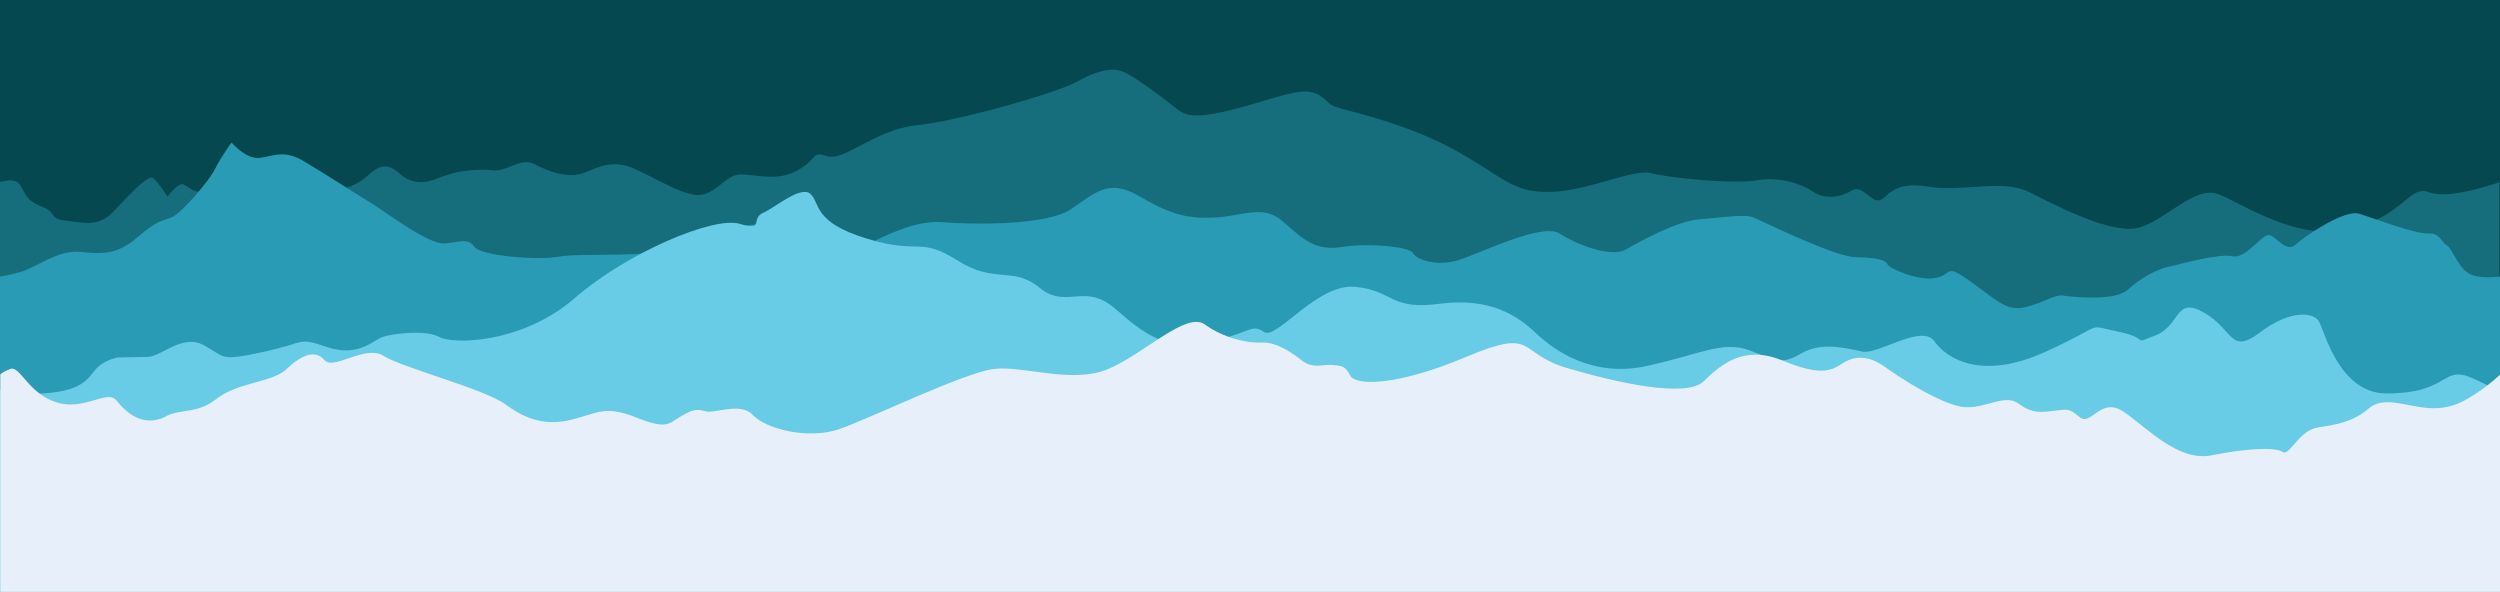
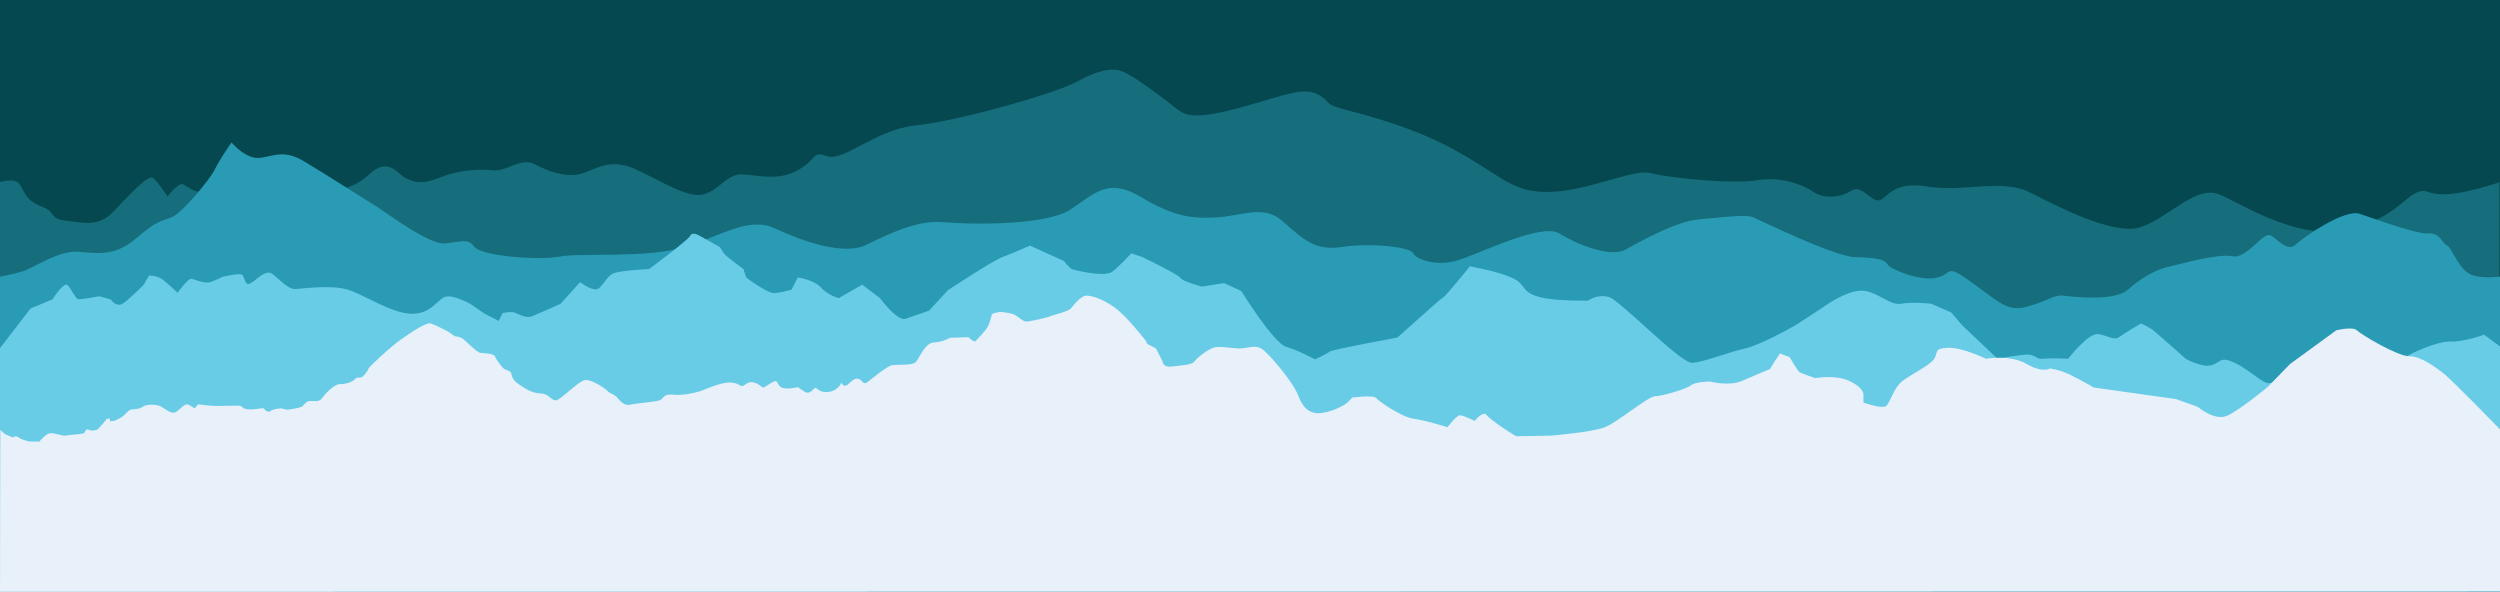
<svg xmlns="http://www.w3.org/2000/svg" version="1.1" id="Layer_1" x="0px" y="0px" viewBox="0 0 800 189.4" style="enable-background:new 0 0 800 189.4;" xml:space="preserve">
  <style type="text/css">
	.st0{fill:#05484F;}
	.st1{fill:#166E7C;}
	.st2{fill:#2A9BB5;}
	.st3{fill:#68CCE7;}
- 	.st4{fill:#E7F0FA;}
+ 	.st4{fill:#E8F0FA;}
</style>
-   <rect x="0" class="st0" width="800" height="189.4" />
-   <path class="st1" d="M800,58.3c-3.1,0.9-16.5,5.6-22.7,3.2c-6.3-2.4-7.8,7.2-24.6,11.7s-35-7.9-42.6-11s-16.8,8.1-25.5,10.6  c-8.6,2.5-26.4-6.9-35.2-11.3s-21.1,0.1-32.6-1.8s-12.8,3.9-15.5,4.4s-5.5-5.2-8.8-3.1c-3.3,2.1-8.5,2.9-12.2,0.4s-10.6-5-18.2-3.7  s-28.3-0.8-33.8-2.3s-19.7,5.6-32,6c-12.4,0.4-15.2-4.8-30.6-13.3s-32.4-12.1-37-13.5c-4.7-1.4-3.1-2.1-6.5-4.1  c-3.4-2.1-7.4-1-10.6-0.3s-18.5,5.9-26,6.6s-7.7-1.2-13.7-5.6s-10.3-7.5-13.2-8.5c-2.9-1-7.4-0.3-14,3.4s-38.3,12.7-51.5,14  c-13.2,1.4-23.1,11.6-28.4,9.9c-5.3-1.7-2.8,0.5-9.2,4.3c-6.3,3.8-13.2,1.7-18.1,1.5s-7.2,5-12.4,6.4s-14.3-4.8-22.3-8.3  c-8.1-3.5-12.9,0.8-17.3,1.8s-9.6-0.6-14.3-3.1s-8.9,2.5-13.6,1.9c-4.7-0.5-11.3,0-16.8,2.3s-8.5,1.6-11.3,0  c-2.7-1.6-5.4-6.6-11.5-0.9S105.6,61,96.9,62s-13.4-4.2-18.5-5.8s-10.5,5.3-13.6,5.3c-3.1-0.1-4.7-1.8-6.2-2.5c-1.4-0.8-5,3.9-5,3.9  S50.7,58.3,49,57c-1.7-1.3-8,5.8-12.9,10.9c-4.9,5-9.9,3.2-15.1,2.7s-3-2.6-7-4.2s-5.1-2.8-6.4-5.1s-1.5-4.7-7.8-3l0,131.1h800  l0-131.1H800z" />
-   <path class="st2" d="M800,88.5c0,0-4.9,0.7-8.4-0.3c-4.9-1.4-6.7-8.7-8.6-9.7c-1.9-1-2-4-6.1-3.8s-17.1-4.8-21.9-6.3  c-4.7-1.5-17.4,7.1-20.3,9.8c-2.8,2.7-5.8-1.8-8.2-2.9s-7.6,7.7-12.1,6.7s-16.9,2.6-20.6,3.4c-3.7,0.8-8.7,3.5-12.9,7.3  s-17.7,2.3-20.6,1.9c-2.9-0.4-5,1.7-11.5,3.5c-6.4,1.8-8.9-1.3-17.8-7.7c-8.9-6.4-5.9-2.7-11.4-1.5S604.7,86,604,84.6  c-0.6-1.4-3.4-2.2-10.2-2.3c-6.8-0.1-30.4-11.8-32.9-12.8c-2.4-1-10.1,0.1-17.3,0.7s-18.8,7.1-23.5,9.7s-15.4-1.6-21.1-5.2  c-5.7-3.5-25.6,6.5-32.5,8.6S453.1,83,452.2,81s-14.1-3.4-23.3-1.9c-9.2,1.4-13.5-4.3-19.2-8.9c-5.8-4.6-12.7-1-20.8-0.6  c-8.1,0.4-13.6-0.5-23.9-6.6s-14.3-1.4-22.4,4s-32.8,4.8-41,4.1s-17.3,3.8-24.5,7.3S256.3,77,248,73.1s-16.7,2.2-28.9,5.9  c-12.1,3.8-32.9,1.8-40,3.1c-7.1,1.3-25.1-0.2-27.3-3.1c-2.2-3-4.4-1.5-9.6-1.1c-5.1,0.4-19.3-10.4-22.3-12.2  c-3-1.8-15.9-10.1-23-14.3c-7-4.2-11.3-0.4-15.2-0.9s-7.6-4.9-7.6-4.9s-3.6,5-5.3,8.5C67.1,57.6,58.2,68.2,55,69.5  c-3.2,1.4-4.4,0.7-11.1,6.5s-11.6,5.2-18.5,4.6C18.7,79.9,11,85.8,6.7,87S0,88.5,0,88.5l0,100.9h800V88.5z" />
-   <path class="st3" d="M800,124.7c-5.1-1.1-10.4-5.8-14.8-4.7c-4.5,1.2-6.8,5.9-21.5,5.9s-19.5-18.6-21.5-22.8  c-1.5-3.2-9.1-4.2-18.9,3.2c-9.8,7.4-8.4-0.7-17.9-6.2s-7.5,4-15.6,7.2s-1.3,1-12.1-1.2s-3-2.7-23.2,6.5s-31.5,2.3-35.5-3.4  c-4-5.7-18,4.4-23.1,3.3s-13-3.2-19.5,0.6c-6.5,3.8-7.9,2.2-16.6-1c-8.7-3.2-16,1.4-33.2,5.1c-17.2,3.6-29.3-5.1-35.1-10.6  s-14.6-11.5-30.7-9.4s-14.4-3.9-26.8-5.4s-25.5,17.3-29.6,14.4s-4.6,0.8-18.1,3.2c-13.4,2.4-19.2-1.7-29.3-10.5  c-10.1-8.8-15.5,0.3-24.3-6.8c-8.8-7.1-14.3-1.1-26.4-8.8s-12.1-1.7-29.1-7c-17-5.2-14.7-11.2-17.8-14.2c-3.1-2.9-11,4.1-15.2,6  c-4.2,1.9,0.7,5.9-7.6,3.5s-35.9,9.2-52.7,23.8s-39,14.9-43.4,12.4c-4.5-2.4-15-1-18,0s-7.8,6.6-17.7,3.3s-6.2-1.6-20.5,1.5  s-12,1.7-19-2.1c-7-3.8-13.6,3.6-18,3.7s-9.8,0.2-9.8,0.2c-8.2,2.2-6.7,5.6-11.9,8.7S8.8,126.8,0,124.8v64.5h800V124.7z" />
-   <path class="st4" d="M800,119.9c0,0-3,2.9-6.9,5.5c-3.9,2.6-8.3,5.6-15.6,5.2c-7.3-0.4-14.7-4.1-19.5,0.1  c-4.8,4.2-10.2,5.2-16.3,6.1c-6.1,0.9-9.1,9.4-11.3,7.8c-2.2-1.6-11.8-1.1-22.7,1.1c-10.9,2.2-21.3-9.5-28.4-14.1  c-7.1-4.6-10.2,4.9-13.8,1.9s-3.8-2.5-7.8-2.1c-4,0.5-7.4,1.1-11.7-2.2s-10.5,1.5-17.2,1.1s-20.3-9-25.5-12.8s-9.8-3.8-13.7-1.2  c-3.9,2.5-7.3,4-19.4-1c-12.1-4.9-19.4,1.2-25,6.7s-28.1,0.4-44-4.3c-15.9-4.8-9.4-13-32-3.5s-35.4,9.2-37.1,6s-2.7-3.1-5.7-3.4  s-6.1,1.3-9.6-1.3c-3.4-2.7-8.4-6.1-13.1-5.9c-4.6,0.3-12.3-1.5-18.2-5.8c-5.9-4.2-19.3,9.4-30.9,14.3c-11.7,4.9-27.4-1.3-36.8,0  s-38.2,15.2-48.6,19c-10.5,3.9-24.4,0-28.3-4.3c-3.9-4.3-12.3-0.3-15.2-1.2s-4.4-0.4-8.1,1.8c-3.7,2.2-4.2,4.1-14,0.2  c-9.8-3.9-12.2-1.5-20.3,0.6s-14.5,0.4-21.4-4.7c-6.9-5.1-33.2-11.8-39.1-15.6c-5.9-3.8-16,4.8-19,1.3s-7.5-1.5-12.1,2.9  s-15.5,4.1-22.5,9.6c-6.1,4.8-11.4,3.1-15.9,5.4l-0.6,0.4c-7.3,3.2-12.3-1.5-15.4-5.3c-3-3.8-10.4,3.5-19.4,0.5  c-9-2.9-11.6-12-14.7-10.6c-0.9,0.4-2.1,0.8-3.1,1.7l0,69.6h800L800,119.9L800,119.9z" />
+   <rect y="0" class="st0" width="800" height="189.4" />
+   <path class="st1" d="M800,58.3c-3.1,0.9-16.5,5.6-22.7,3.2c-6.3-2.4-7.8,7.2-24.6,11.7s-35-7.9-42.6-11s-16.8,8.1-25.5,10.6  c-8.6,2.5-26.4-6.9-35.2-11.3s-21.1,0.1-32.6-1.8s-12.8,3.9-15.5,4.4s-5.5-5.2-8.8-3.1c-3.3,2.1-8.5,2.9-12.2,0.4s-10.6-5-18.2-3.7  s-28.3-0.8-33.8-2.3s-19.7,5.6-32,6c-12.4,0.4-15.2-4.8-30.6-13.3s-32.4-12.1-37-13.5c-4.7-1.4-3.1-2.1-6.5-4.1  c-3.4-2.1-7.4-1-10.6-0.3s-18.5,5.9-26,6.6s-7.7-1.2-13.7-5.6s-10.3-7.5-13.2-8.5c-2.9-1-7.4-0.3-14,3.4s-38.3,12.7-51.5,14  c-13.2,1.4-23.1,11.6-28.4,9.9c-5.3-1.7-2.8,0.5-9.2,4.3c-6.3,3.8-13.2,1.7-18.1,1.5s-7.2,5-12.4,6.4s-14.3-4.8-22.3-8.3  c-8.1-3.5-12.9,0.8-17.3,1.8s-9.6-0.6-14.3-3.1s-8.9,2.5-13.6,1.9c-4.7-0.5-11.3,0-16.8,2.3s-8.5,1.6-11.3,0  c-2.7-1.6-5.4-6.6-11.5-0.9S105.6,61,96.9,62s-13.4-4.2-18.5-5.8s-10.5,5.3-13.6,5.3c-3.1-0.1-4.7-1.8-6.2-2.5c-1.4-0.8-5,3.9-5,3.9  S50.7,58.3,49,57s-8,5.8-12.9,10.9c-4.9,5-9.9,3.2-15.1,2.7s-3-2.6-7-4.2s-5.1-2.8-6.4-5.1s-1.5-4.7-7.8-3v131.1h800V58.3  C799.8,58.3,800,58.3,800,58.3z" />
+   <path class="st2" d="M800,88.5c0,0-4.9,0.7-8.4-0.3c-4.9-1.4-6.7-8.7-8.6-9.7c-1.9-1-2-4-6.1-3.8s-17.1-4.8-21.9-6.3  c-4.7-1.5-17.4,7.1-20.3,9.8c-2.8,2.7-5.8-1.8-8.2-2.9s-7.6,7.7-12.1,6.7s-16.9,2.6-20.6,3.4c-3.7,0.8-8.7,3.5-12.9,7.3  s-17.7,2.3-20.6,1.9c-2.9-0.4-5,1.7-11.5,3.5c-6.4,1.8-8.9-1.3-17.8-7.7c-8.9-6.4-5.9-2.7-11.4-1.5S604.7,86,604,84.6  c-0.6-1.4-3.4-2.2-10.2-2.3c-6.8-0.1-30.4-11.8-32.9-12.8c-2.4-1-10.1,0.1-17.3,0.7s-18.8,7.1-23.5,9.7s-15.4-1.6-21.1-5.2  c-5.7-3.5-25.6,6.5-32.5,8.6S453.1,83,452.2,81s-14.1-3.4-23.3-1.9c-9.2,1.4-13.5-4.3-19.2-8.9c-5.8-4.6-12.7-1-20.8-0.6  c-8.1,0.4-13.6-0.5-23.9-6.6s-14.3-1.4-22.4,4s-32.8,4.8-41,4.1s-17.3,3.8-24.5,7.3S256.3,77,248,73.1s-16.7,2.2-28.9,5.9  c-12.1,3.8-32.9,1.8-40,3.1c-7.1,1.3-25.1-0.2-27.3-3.1c-2.2-3-4.4-1.5-9.6-1.1c-5.1,0.4-19.3-10.4-22.3-12.2  c-3-1.8-15.9-10.1-23-14.3c-7-4.2-11.3-0.4-15.2-0.9s-7.6-4.9-7.6-4.9s-3.6,5-5.3,8.5C67.1,57.6,58.2,68.2,55,69.5  c-3.2,1.4-4.4,0.7-11.1,6.5s-11.6,5.2-18.5,4.6C18.7,79.9,11,85.8,6.7,87S0,88.5,0,88.5v100.9h800V88.5z" />
+   <path class="st3" d="M0,111.4l9.8-12.7l7-2.9c0,0,3.7-5.9,4.9-4.5c1.2,1.4,2.4,4.1,3.2,4.4c0.8,0.3,6.8-0.9,6.8-0.9l3.7,1  c0,0,1.8,2.6,3.8,1.4s6.8-6.1,6.8-6.1l1.7-2.9c0,0,2.8-0.2,4.9,1.7c2.2,1.8,4.2,3.8,4.2,3.8s3.5-4.8,4.5-4.5s4,1.4,5.4,1.2  c1.4-0.2,4.5-1.8,4.5-1.8s6-1.5,6.5-0.5c0.5,1.1,0.9,2.8,1.7,2.8c0.8,0,2.8-1.7,2.8-1.7s2.8-2.6,4.5-1.8c1.7,0.8,5.1,5.2,7.8,5.1  c2.8-0.2,11.7-1.4,16.8,0.2c5.1,1.5,13.7,7.5,20.3,7.7c6.6,0.2,8.6-5.1,11.2-5.5c2.6-0.5,7.8,2.4,7.8,2.4l4.5,3.1l4.5,2.3l1.2-2.5  c0,0,2.5-0.6,3.8-0.2c1.4,0.5,3.7,2,5.7,1.2c2-0.8,9.1-4,9.1-4l6.2-6.9c0,0,3.4,2.5,5.2,2.3c1.8-0.2,3.2-4.3,5.7-5.2  c2.5-0.9,11.2-1.3,11.2-1.3s12.6-9.3,13.2-10.7c0.6-1.4,2.9,0,2.9,0l6.6,3.7c0,0,0.8,1.5,1.7,2.5c0.9,0.9,5.8,4.5,5.8,4.5l0.9,2.7  c0,0,6.8,5.2,9.1,5c2.3-0.2,5.4-1.1,5.4-1.1l2-3.9c0,0,5.2,0.7,7.4,3.2s5.7,3.4,5.7,3.4l7.5-4.3l5.7,4.3c0,0,5.5,7.5,8.2,6.6  c2.6-0.9,7.5-2.6,7.5-2.6l6-6.5c0,0,14.2-9.4,17.4-10.6c3.2-1.2,8.9-3.7,8.9-3.7l10.8,4.9c0,0,2,2.5,2.8,2.7  c0.8,0.2,10.3,2.7,12.8,0.7c2.5-2,6-5.8,6-5.8l3.4,1.1c0,0,11.5,5.5,12.3,6.7s6.9,2.8,6.9,2.8l7.1-1.1l5.5,2.5  c0,0,10.3,16.7,14.4,17.9c4.1,1.2,9.2,4,9.2,4s4.1-1.9,4.7-2.5c0.6-0.6,21.7-4.5,21.7-4.5s14.2-12.8,14.8-13s8.4-9.8,8.4-9.8  l5.1,1.1c0,0,8.2,1.8,10.5,3.9c2.3,2.1,1.8,3.6,6.8,4.9c4.9,1.3,15.4,1.1,15.4,1.1s3.1-2.3,6.8-1.1c3.7,1.3,22.8,21.2,26.5,21  c3.7-0.2,11.9-3.5,16.6-4.5s14-6.1,16.2-7.4c2.2-1.3,10.3-6.7,10.3-6.7S591,93,595.7,93s9,4.9,12.7,4.2c3.7-0.7,9.6,0,9.6,0l6.4,2.8  l3.5,4.1l11.3,10.7c0,0,7.8-1.5,10.1-1.3c2.3,0.2,2.3,1.6,4.7,1.3c2.5-0.3,7.8,0,7.8,0s6.4-8.3,9.6-7.9c3.2,0.5,5.1,2.2,6.8,0.9  c1.7-1.2,6.9-4.3,6.9-4.3s2.8,1.2,4.3,2.5c1.5,1.2,10,8.8,10,8.8s5.1,2.9,8.2,2.1c3.1-0.8,2.6-3.1,7.5-0.8c4.9,2.3,9.1,6.9,11.2,6.5  c2.2-0.5,14.8-3.2,15.8-3.4c1.1-0.2,10.8-0.2,10.8-0.2s6-6.2,9.7-6.3c3.7-0.2,6,2.5,7.5,1.4c1.5-1.1,9.7-4.9,14-4.8  c4.3,0.2,10.8-2.2,10.8-2.2l5.7,4.2v69.4L0,180.8V111.4z" />
+   <path class="st4" d="M0.1,137.6l1.5,1.3l2.5,1.1c0,0,0.9-0.8,1.9,0s3.5,1.3,3.5,1.3h3.1c0,0,1.8-2.2,3.1-2.6  c1.2-0.4,4.4,0.9,5.2,0.7s5.2-0.5,5.8-0.7c0.6-0.2,0.6-1.7,1.6-1.2s2.4,0.2,2.9-0.1c0.5-0.3,3-3.4,3-3.4h1v0.8l1.2-0.1  c0,0,1.5-0.5,2.8-1.4c1.2-0.9,1.8-2.2,3.1-2.3c1.2-0.1,2.4-0.1,3.5-0.9s4.3-0.8,5.7,0c1.4,0.8,3.2,2.3,4.4,1.9  c1.2-0.3,2.9-2.8,4-2.6s2.1,1.3,2.4,1.2c0.3-0.1,1-1.2,1-1.2s1.5,0.1,3.9,0.4c2.4,0.3,9.1-0.2,9.8,0.1s0.7,1.2,3.5,1.1  c2.8-0.1,3.7-0.7,4.1-0.1c0.4,0.6,1.4,1.1,1.8,0.7c0.4-0.4,1.8-0.8,3.2-0.9c1.3-0.1,1.3,0.6,3.2,0.3s3.8-0.6,4.2-1.2  c0.4-0.6,1.3-1.5,2.3-1.5c0.9,0,2.9,0.4,3.7-0.8s3.9-4.7,5.9-4.6c2.1,0.1,4.5-1.1,4.7-1.6c0.2-0.5,1.3-0.5,1.9-0.5  c0.6,0,2.3-2.2,2.4-2.8c0.1-0.6,7.6-7.5,10.6-9.5c3-2.1,7.9-5.4,9.3-5s4,1.8,5,2.3c1,0.5,2.7,1.8,2.7,1.8s1.1,0,2.3,0.6  c1.1,0.6,4.6,4.5,5.9,4.7c1.3,0.2,4.2,0.1,4.7,1.2c0.5,1.1,2.3,3.6,3,4c0.7,0.4,2.2,0.5,2.3,1.7c0.1,1.2,1.1,2.4,2.8,3.5  s3.7,2.5,6.5,2.6c2.8,0.1,3.3,2.3,4.9,2.2c1.6-0.1,7.3-6.4,9.5-6.5s6.7,3,7.1,3.6c0.4,0.6,2.2,1,3,2c0.8,1,2.3,2.8,4.2,2.3  s8.9-0.9,9.8-1.6c0.9-0.7,1.1-1.9,3.9-1.6s6.6-0.5,8.3-1c1.7-0.5,6.6-3,10.1-2.9c3.5,0.2,2.9,2.1,4.9,0.5c2.1-1.6,4.4,0.4,5.1,0.9  c0.7,0.5,1.1-0.2,3.2-1.4c2.1-1.2,1.4,0.3,2.8,1.4c1.3,1.1,5.5,0.1,5.5,0.1l2.1,1.4c0,0,0.9,0.8,2.1,0c1.1-0.8,1.1-1.5,1.8-1  c0.7,0.5,1.9,1.6,4.5,1c2.6-0.6,3.5-2.9,3.5-2.9s0.4,1.3,1.4,1s2.3-2.6,3.9-2.2s1.4,2,2.8,1.2c1.3-0.9,6.5-5.4,8.3-5.6  c1.8-0.2,6.1,0.2,7.3-0.9s2.8-6.1,5.8-6.3c3.1-0.2,5.2-1.5,5.2-1.5l5.9-0.2l1,0.9l1.1,0.5c0,0,3.3-3.2,4.2-5c0.9-1.8,1-3.5,1.3-3.8  c0.3-0.3,2.5-0.7,2.5-0.7s2.9,0.2,4.4,0.8c1.5,0.6,2.9,2.5,4.4,2.3c1.5-0.2,6.9-1.4,7.3-1.7s5.8-1.5,6.6-2.5  c0.7-0.9,3.2-4.1,4.9-4.1s4.7,0.8,8.8,3.6c4.1,2.8,10.3,10.9,10.3,10.9l0.5,1l2.7,1.4l2.1,4.1c0,0,0.1,2,2.7,1.7  c2.6-0.3,6.8-0.5,7.5-1.6c0.7-1.1,4.4-4,6.3-4.5c1.8-0.5,5.2,0.2,7.9,0.3c2.7,0.1,5-1.3,7.3,0.1s10.2,10.8,11.7,14.9  c1.5,4.1,3.9,6.3,7.8,5.6c3.9-0.6,7.4-2.6,8.3-3.6c0.9-1,1.3-1.3,1.3-1.3s6.7-0.9,7.6,0.2c0.9,1.1,8.2,6.1,12,6.6s10.8,2.7,10.8,2.7  s2.8-3.7,3.9-3.8s4.8,1.8,4.8,1.8s2.7-3.4,3.8-1.9s9.1,6.8,9.6,6.8s11-0.2,11-0.2s13.6-1.1,17.5-2.8c3.9-1.6,13.7-9.8,15.8-9.8  c2.1,0,10.1-2.3,11.5-3.5c1.4-1.2,6.2-1.2,6.2-1.2s5.9,1.6,10.1-0.2c4.1-1.8,9-3.8,9-3.8l1.4-2.3l1.8-2.7l3.1,1.2  c0,0,2.5,4.5,3.3,4.9s4.9,1.8,4.9,1.8s6.4-1.2,10.9,0.9s4.5,4.2,4.5,4.2v2.7c0,0,6.2,2.3,7.4,1c1.2-1.2,2.3-5.7,5.1-7.9  c2.9-2.2,9.2-5.2,10.3-7.3s-0.2-3.1,4.3-3.3c4.5-0.2,12.1,3.5,12.1,3.5s7.6-1.4,12.9,1.6c5.3,3.1,7.6,1.5,7.6,1.5s3.1,0.4,6.4,2  c3.3,1.6,7.6,4.1,7.6,4.1l26.3,3.7l7,2.5c0,0,5.3,4.5,9.2,2.9c3.9-1.6,13.1-9.2,13.1-9.2l7.2-7.4l14.8-10.8c0,0,5.3-1.3,6.6,0  s12.9,8.3,16.8,8.3c3.9,0,8.5,3.7,10.7,5.3c2.3,1.6,18.4,18.2,18.4,18.2l0,51.8L0,189.4L0.1,137.6z" />
</svg>
